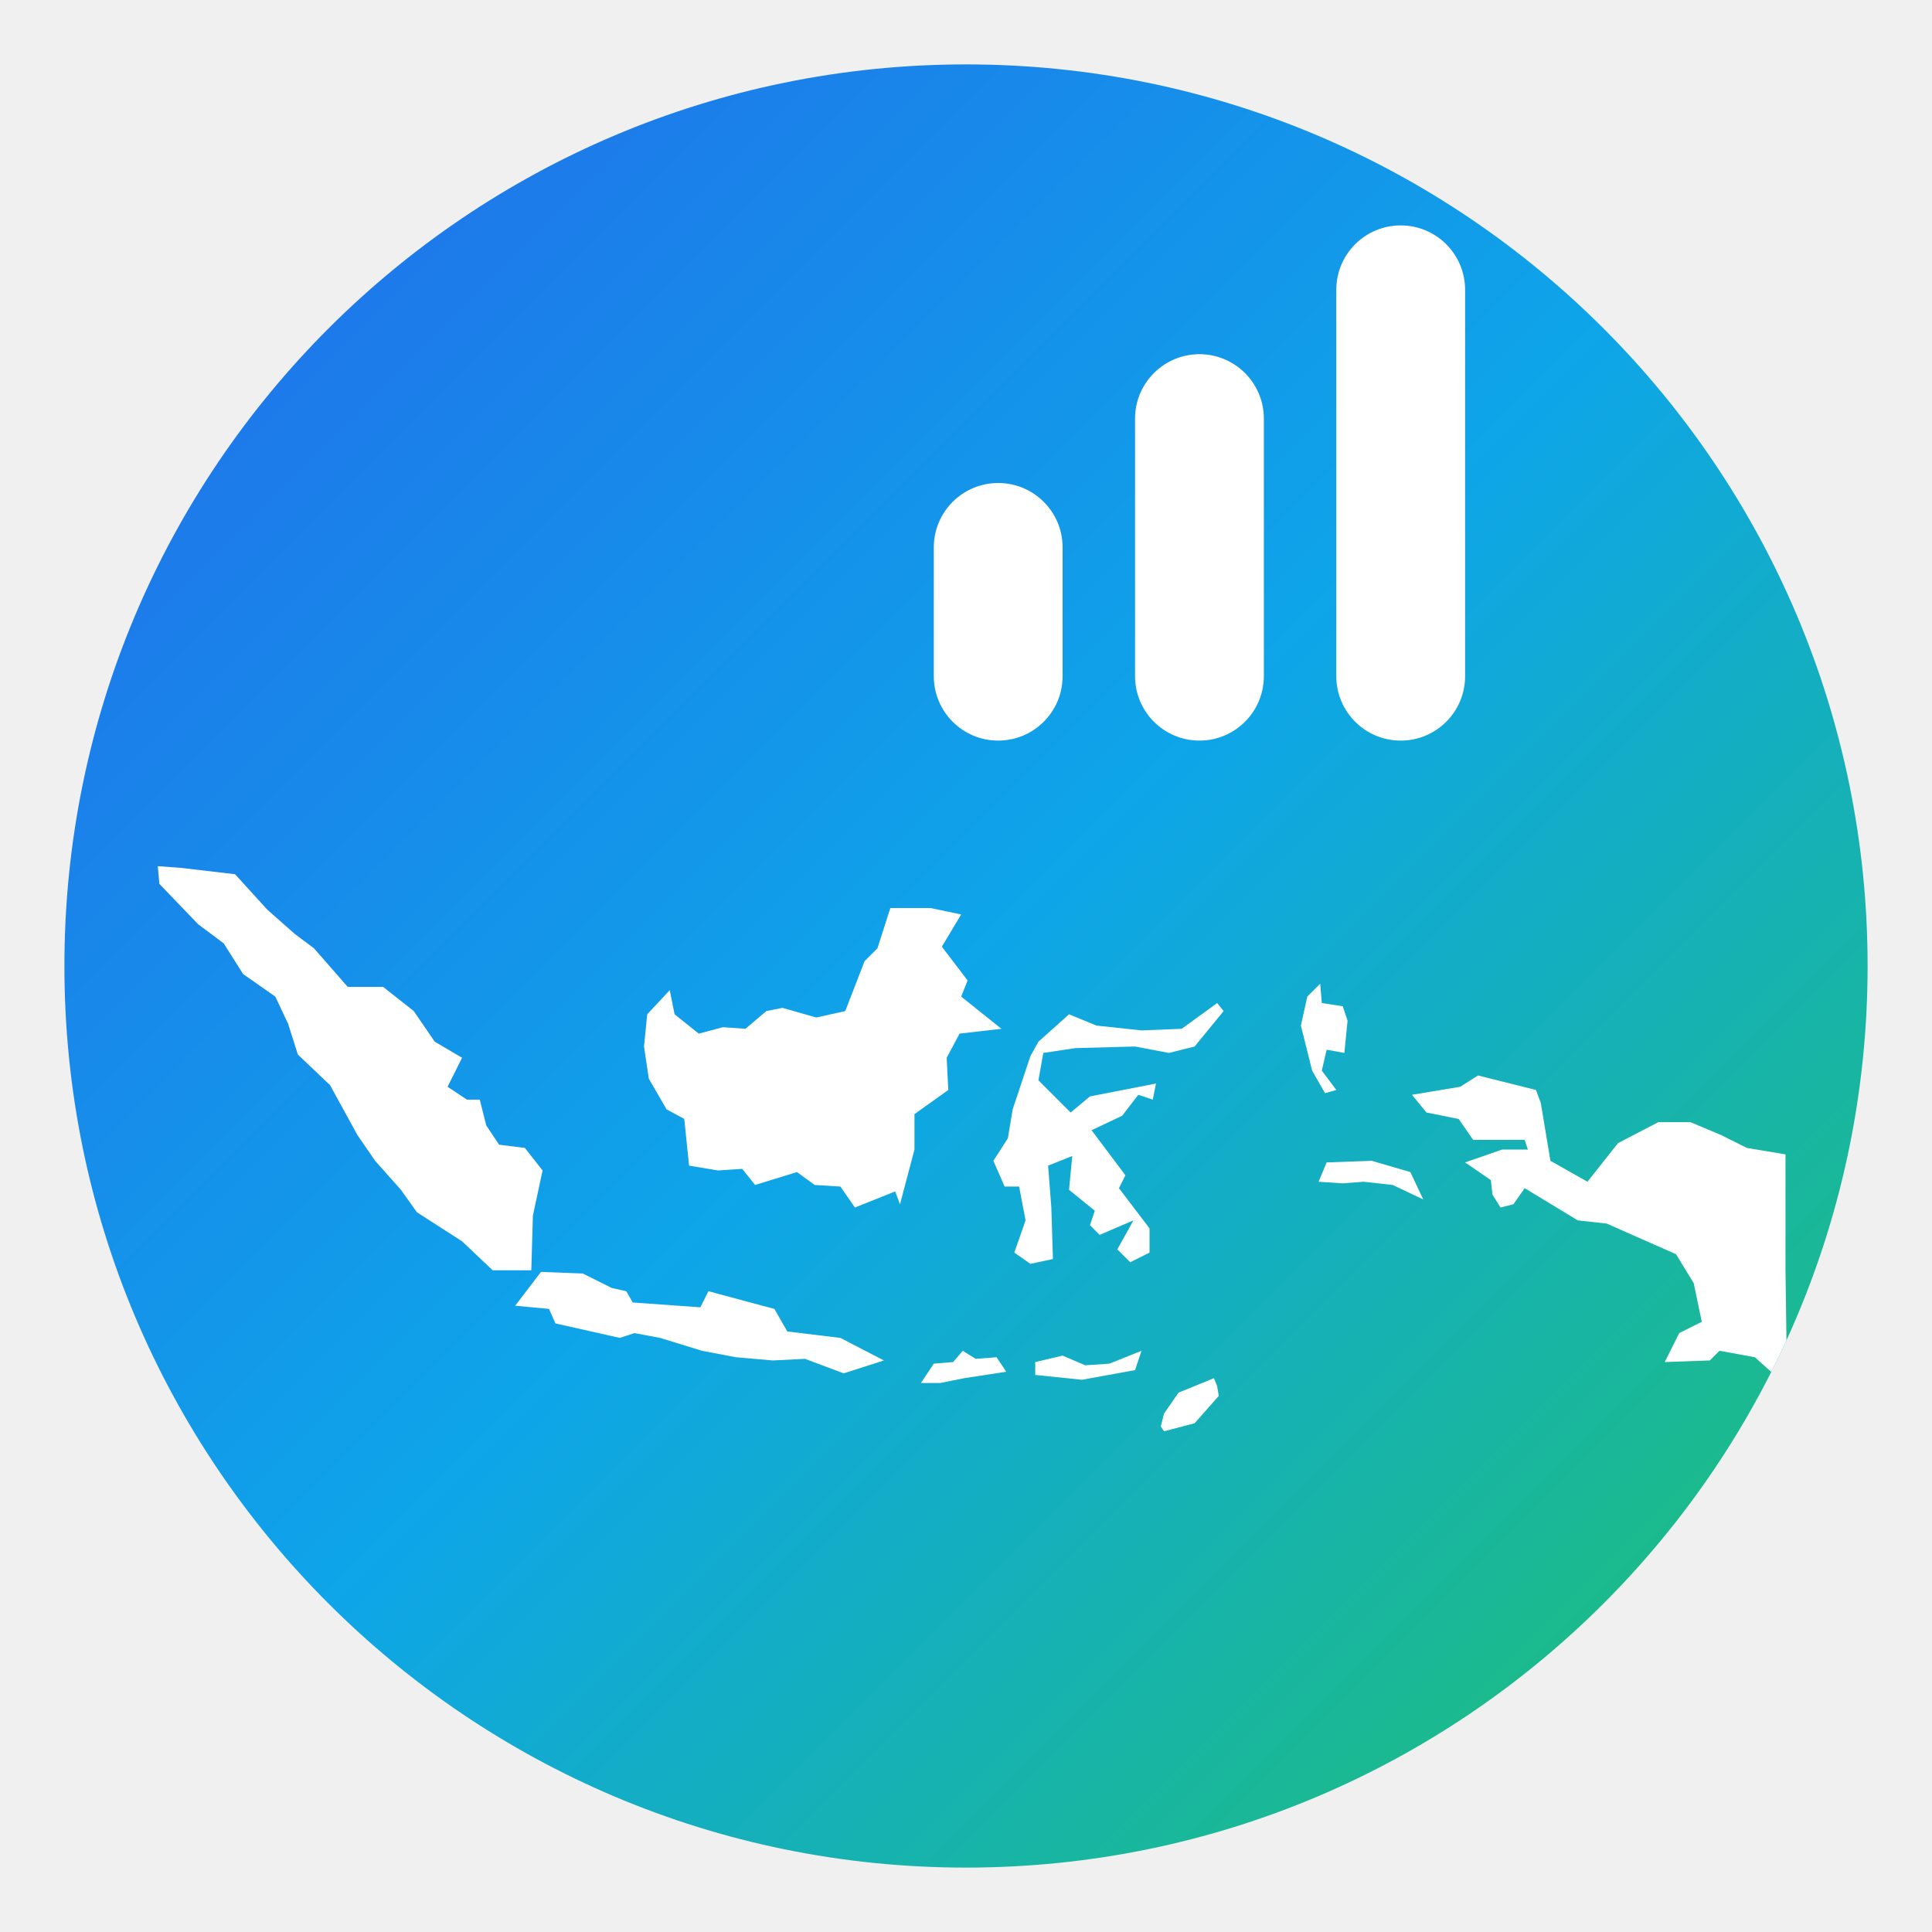
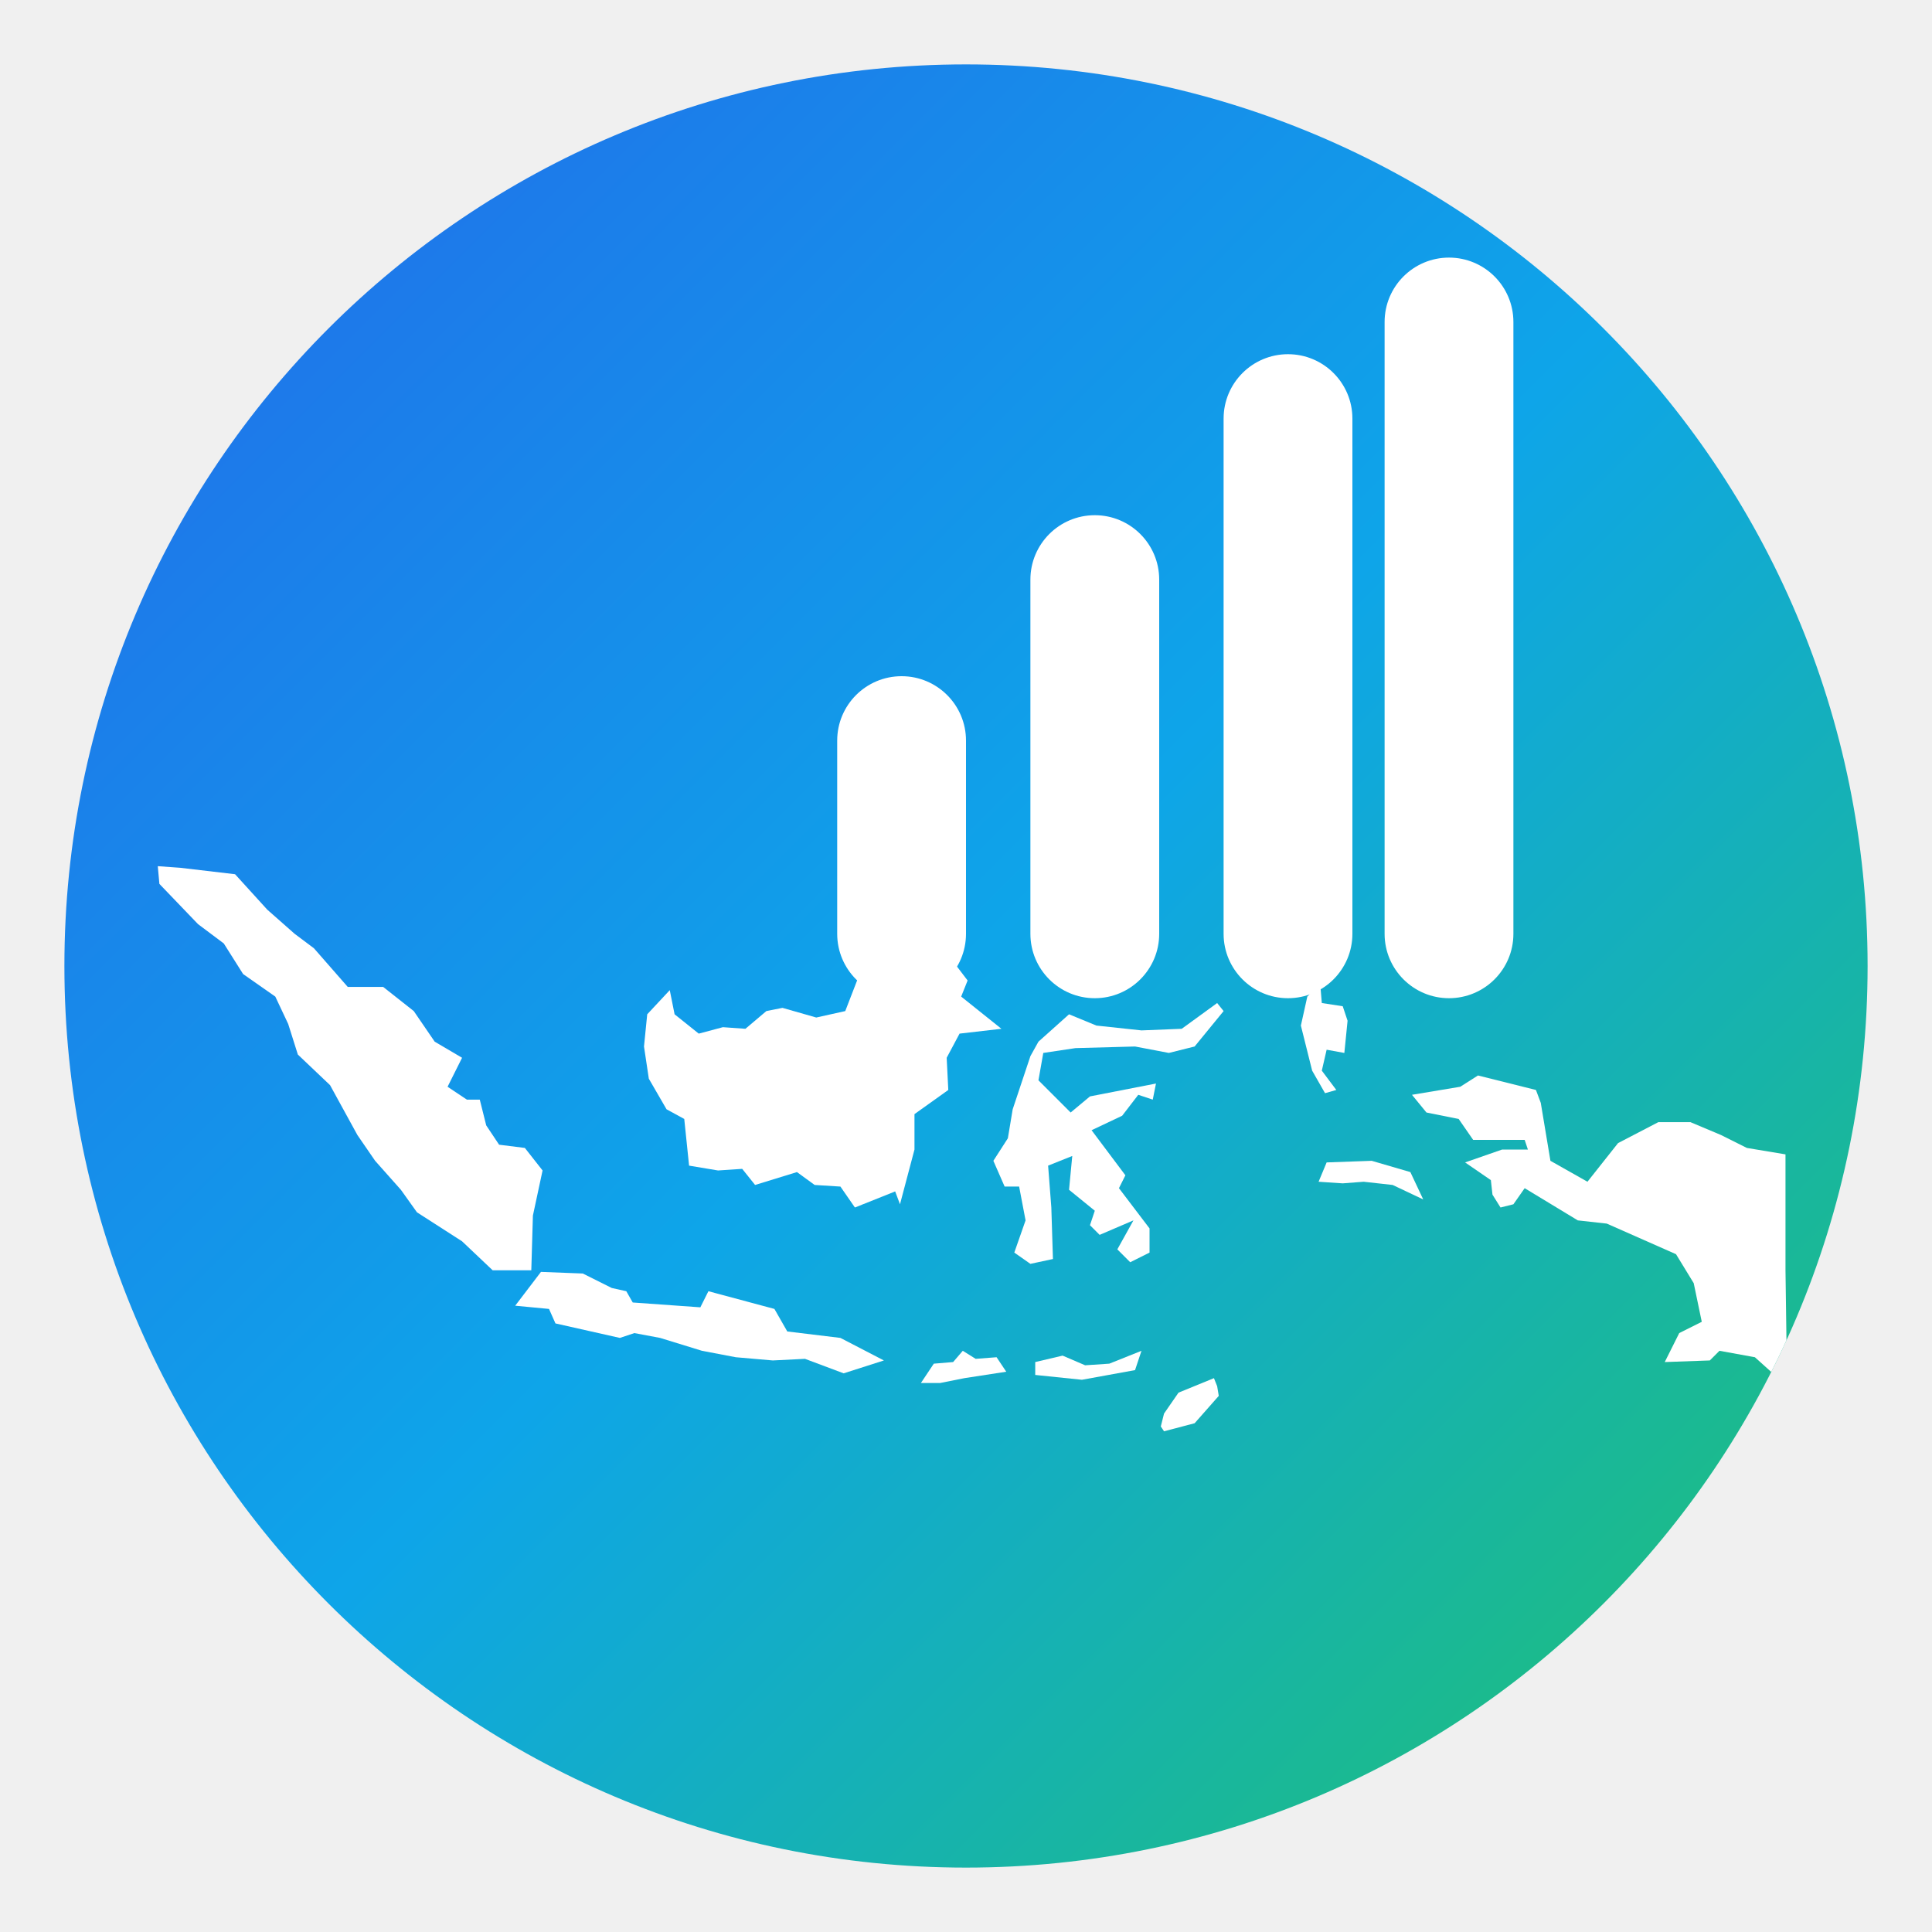
<svg xmlns="http://www.w3.org/2000/svg" viewBox="0 0 120 120" fill="none">
  <defs>
    <linearGradient id="ndDisc" x1="0" y1="0" x2="120" y2="120" gradientUnits="userSpaceOnUse">
      <stop offset="0" stop-color="#2563EB" />
      <stop offset="0.5" stop-color="#0EA5E9" />
      <stop offset="1" stop-color="#22C55E" />
    </linearGradient>
    <clipPath id="ndClip">
      <circle cx="60" cy="60" r="56" />
    </clipPath>
  </defs>
  <circle cx="60" cy="60" r="56" fill="url(#ndDisc)" />
  <g fill="#FFFFFF">
-     <rect x="58" y="30" width="8" height="16" rx="4" />
-     <rect x="70.5" y="22" width="8" height="24" rx="4" />
-     <rect x="83" y="14" width="8" height="32" rx="4" />
+     <rect x="52" y="42" width="8" height="20" rx="4" />
+     <rect x="64" y="32" width="8" height="30" rx="4" />
+     <rect x="76" y="22" width="8" height="40" rx="4" />
+     <rect x="86" y="16" width="8" height="46" rx="4" />
    <g clip-path="url(#ndClip)">
      <path d="M110.9 71.7 L110.9 78.9 L111 86.1 L109 84.3 L106.8 83.9 L106.2 84.5 L103.4 84.6 L104.3 82.8 L105.7 82.1 L105.2 79.7 L104.1 77.9 L99.8 76 L98 75.8 L94.7 73.8 L94 74.8 L93.2 75 L92.7 74.2 L92.6 73.3 L91 72.2 L93.3 71.4 L94.9 71.4 L94.7 70.8 L91.5 70.8 L90.6 69.5 L88.6 69.1 L87.7 68 L90.7 67.5 L91.8 66.8 L95.4 67.7 L95.7 68.5 L96.3 72.1 L98.6 73.4 L100.5 71 L103 69.7 L105 69.7 L106.9 70.5 L108.5 71.3 L110.9 71.7 Z" />
      <path d="M75.4 85.6 L75.6 86.1 L75.7 86.7 L74.2 88.4 L72.3 88.9 L72.1 88.6 L72.3 87.8 L73.2 86.5 L75.4 85.6 Z" />
      <path d="M59.7 56.8 L58.5 58.8 L60.1 60.9 L59.7 61.9 L62.2 63.9 L59.6 64.2 L58.8 65.7 L58.9 67.7 L56.8 69.2 L56.8 71.4 L55.9 74.8 L55.6 74 L53.1 75 L52.2 73.7 L50.6 73.6 L49.5 72.8 L46.9 73.6 L46.1 72.6 L44.6 72.7 L42.8 72.4 L42.5 69.5 L41.4 68.9 L40.3 67 L40 65 L40.2 63 L41.6 61.5 L41.9 63 L43.4 64.2 L44.9 63.8 L46.3 63.9 L47.6 62.8 L48.6 62.6 L50.7 63.2 L52.5 62.8 L53.7 59.7 L54.5 58.9 L55.3 56.4 L57.8 56.4 L59.7 56.8 Z" />
      <path d="M85.2 72.1 L87.6 72.8 L88.4 74.5 L86.5 73.6 L84.7 73.4 L83.4 73.5 L81.9 73.4 L82.4 72.2 L85.2 72.1 Z" />
      <path d="M82 61.1 L82.1 62.3 L83.4 62.5 L83.7 63.4 L83.5 65.4 L82.4 65.2 L82.1 66.5 L83 67.7 L82.3 67.9 L81.5 66.5 L80.8 63.7 L81.2 61.9 L82 61.1 Z" />
      <path d="M70.9 64 L73.4 63.9 L75.6 62.3 L76 62.8 L74.2 65 L72.6 65.4 L70.5 65 L66.8 65.1 L64.8 65.4 L64.5 67.1 L66.5 69.1 L67.7 68.1 L71.8 67.3 L71.6 68.3 L70.7 68 L69.7 69.3 L67.8 70.2 L69.9 73 L69.5 73.8 L71.4 76.3 L71.4 77.8 L70.2 78.4 L69.4 77.6 L70.4 75.8 L68.3 76.7 L67.7 76.1 L68 75.2 L66.4 73.9 L66.6 71.8 L65.1 72.4 L65.3 75 L65.4 78.2 L64 78.5 L63 77.8 L63.7 75.8 L63.3 73.7 L62.4 73.7 L61.7 72.1 L62.6 70.7 L62.9 68.9 L64 65.6 L64.5 64.7 L66.4 63 L68.1 63.7 L70.9 64 Z" />
      <path d="M67.4 84.8 L68.9 84.7 L70.9 83.9 L70.5 85.1 L67.2 85.7 L64.3 85.4 L64.3 84.6 L66 84.2 L67.4 84.8 Z" />
      <path d="M60.6 84.4 L61.9 84.3 L62.5 85.2 L59.9 85.6 L58.4 85.9 L57.2 85.9 L58 84.7 L59.2 84.6 L59.8 83.9 L60.6 84.4 Z" />
      <path d="M38.9 80.2 L39.3 80.9 L43.5 81.2 L44 80.2 L48.1 81.3 L48.9 82.7 L52.2 83.1 L54.9 84.5 L52.4 85.3 L50 84.4 L48 84.5 L45.7 84.3 L43.6 83.9 L41 83.1 L39.4 82.8 L38.5 83.1 L34.5 82.2 L34.1 81.3 L32 81.1 L33.6 79 L36.2 79.1 L38 80 L38.9 80.2 Z" />
      <path d="M29.8 68.3 L30.2 69.9 L31 71.1 L32.6 71.3 L33.7 72.7 L33.1 75.5 L33 78.9 L30.6 78.9 L28.7 77.1 L25.9 75.3 L24.9 73.9 L23.3 72.1 L22.2 70.5 L20.5 67.4 L18.5 65.5 L17.9 63.6 L17.1 61.9 L15.1 60.5 L13.9 58.6 L12.3 57.4 L9.9 54.9 L9.8 53.8 L11.2 53.9 L14.6 54.3 L16.6 56.5 L18.3 58 L19.5 58.9 L21.6 61.3 L23.8 61.3 L25.7 62.8 L27 64.7 L28.7 65.7 L27.8 67.5 L29 68.3 L29.8 68.3 Z" />
    </g>
  </g>
</svg>
